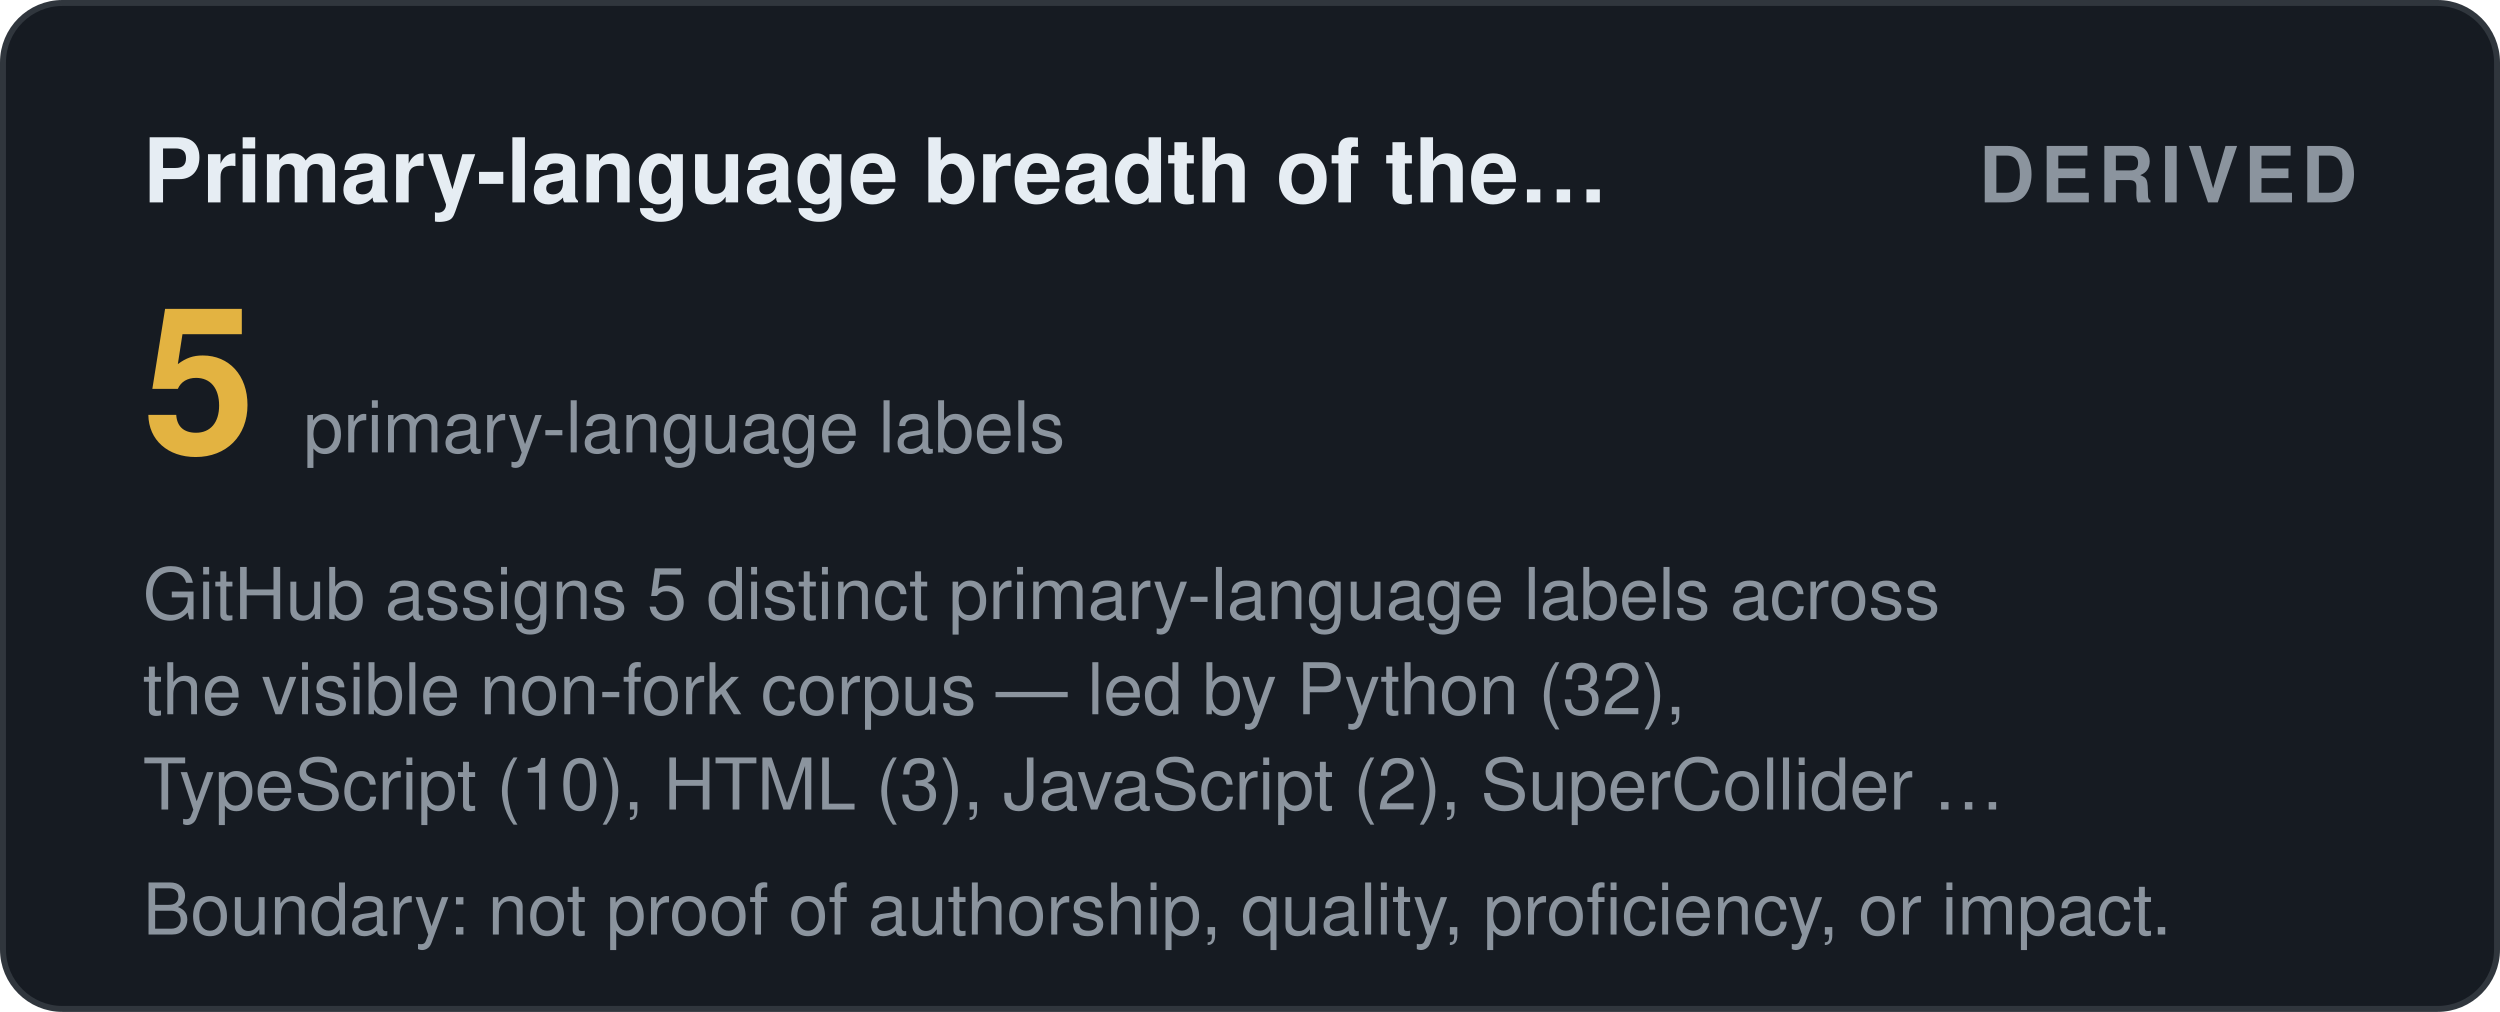
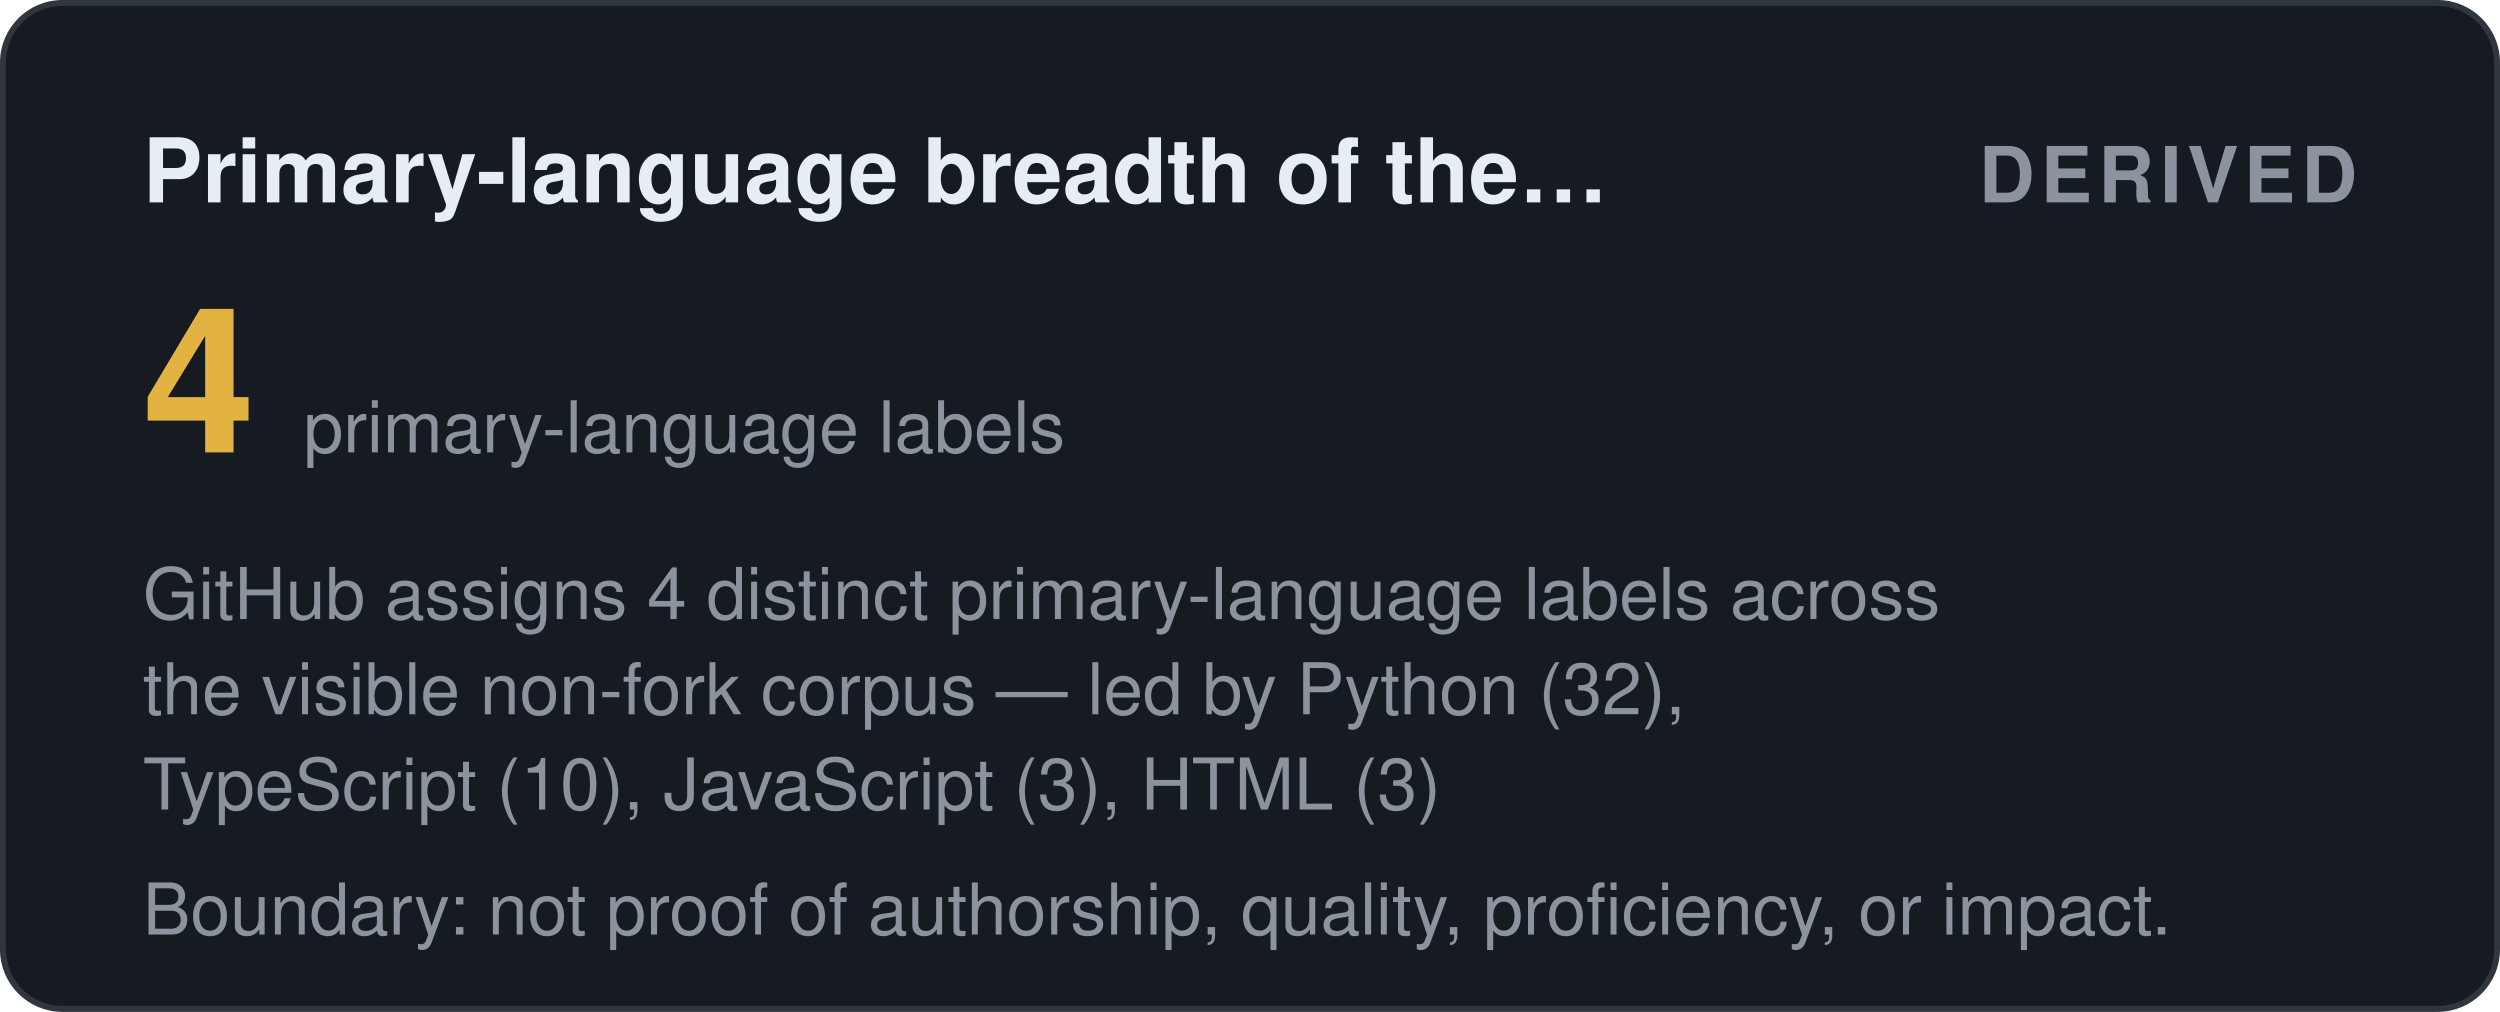
<svg xmlns="http://www.w3.org/2000/svg" width="420" height="170" viewBox="0 0 420 170" role="img" aria-label="Primary-language breadth of the visible corpus: derived">
  <style>
    .t { font: 600 15px 'Segoe UI', Helvetica, Arial, sans-serif; fill: #e6edf3; }
    .big { font: 700 34px 'Segoe UI', Helvetica, Arial, sans-serif; fill: #e3b341; }
    .status, .tier { font: 700 13px 'Segoe UI', Helvetica, Arial, sans-serif; letter-spacing: 1px; }
    .ev { font: 400 12px 'Segoe UI', Helvetica, Arial, sans-serif; fill: #8b949e; }
    .fade { opacity: 1; }
  </style>
  <defs>
    <linearGradient id="shL" x1="0%" y1="0%" x2="100%" y2="0%">
      <stop offset="0%" stop-color="#9e7b2a" />
      <stop offset="50%" stop-color="#e3b341">
        <animate attributeName="offset" values="0.2;0.8;0.2" dur="6s" repeatCount="indefinite" />
      </stop>
      <stop offset="100%" stop-color="#9e7b2a" />
    </linearGradient>
  </defs>
  <rect width="419" height="169" x="0.5" y="0.5" rx="10" fill="#161b22" stroke="#30363d" />
  <text class="t fade" x="24" y="34">Primary-language breadth of the…</text>
  <text class="status fade d1" x="396" y="34" text-anchor="end" fill="#8b949e">DERIVED</text>
-   <text class="big fade d1" x="24" y="76">5</text>
+   <text class="big fade d1" x="24" y="76">4</text>
  <text class="ev fade d2" x="51" y="76">primary-language labels</text>
-   <text class="ev fade d2" x="24" y="104">GitHub assigns 5 distinct primary-language labels across</text>
+   <text class="ev fade d2" x="24" y="104">GitHub assigns 4 distinct primary-language labels across</text>
  <text class="ev fade d3" x="24" y="120">the visible non-fork corpus — led by Python (32),</text>
-   <text class="ev fade d4" x="24" y="136">TypeScript (10), HTML (3), JavaScript (2), SuperCollider …</text>
+   <text class="ev fade d4" x="24" y="136">TypeScript (10), JavaScript (3), HTML (3)</text>
  <text class="ev fade d4" x="24" y="157">Boundary: not proof of authorship, quality, proficiency, or impact.</text>
</svg>
